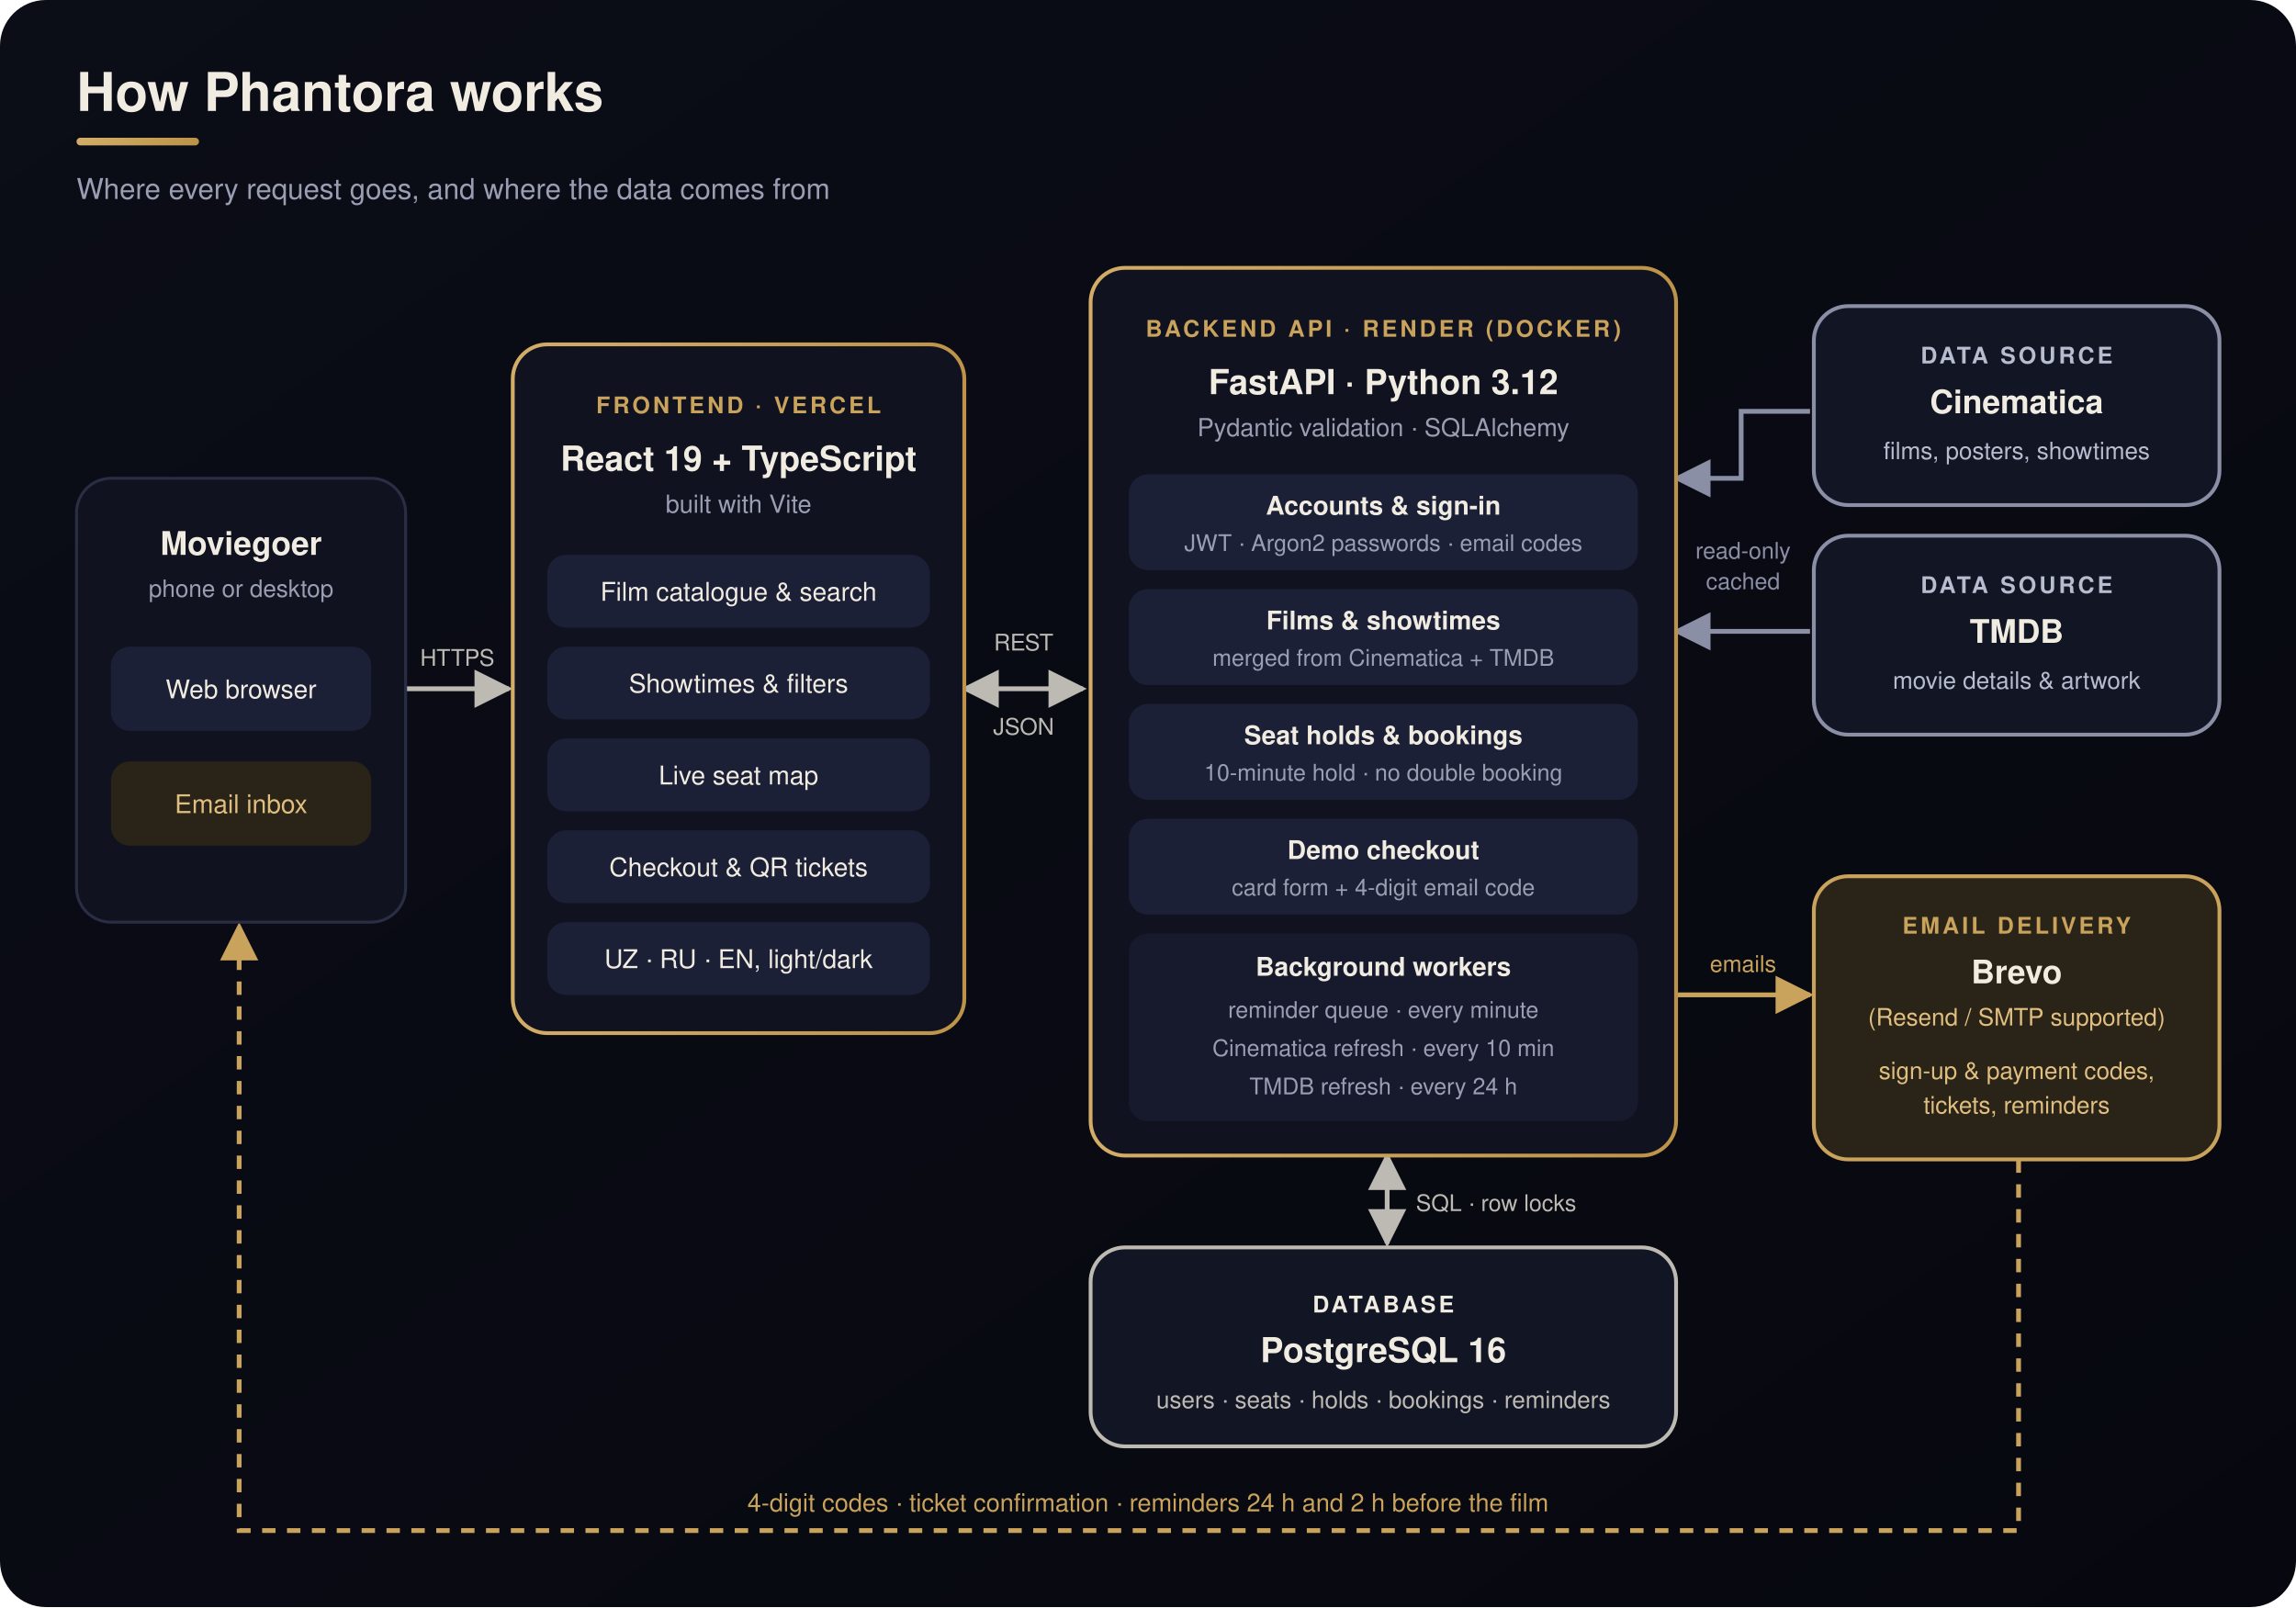
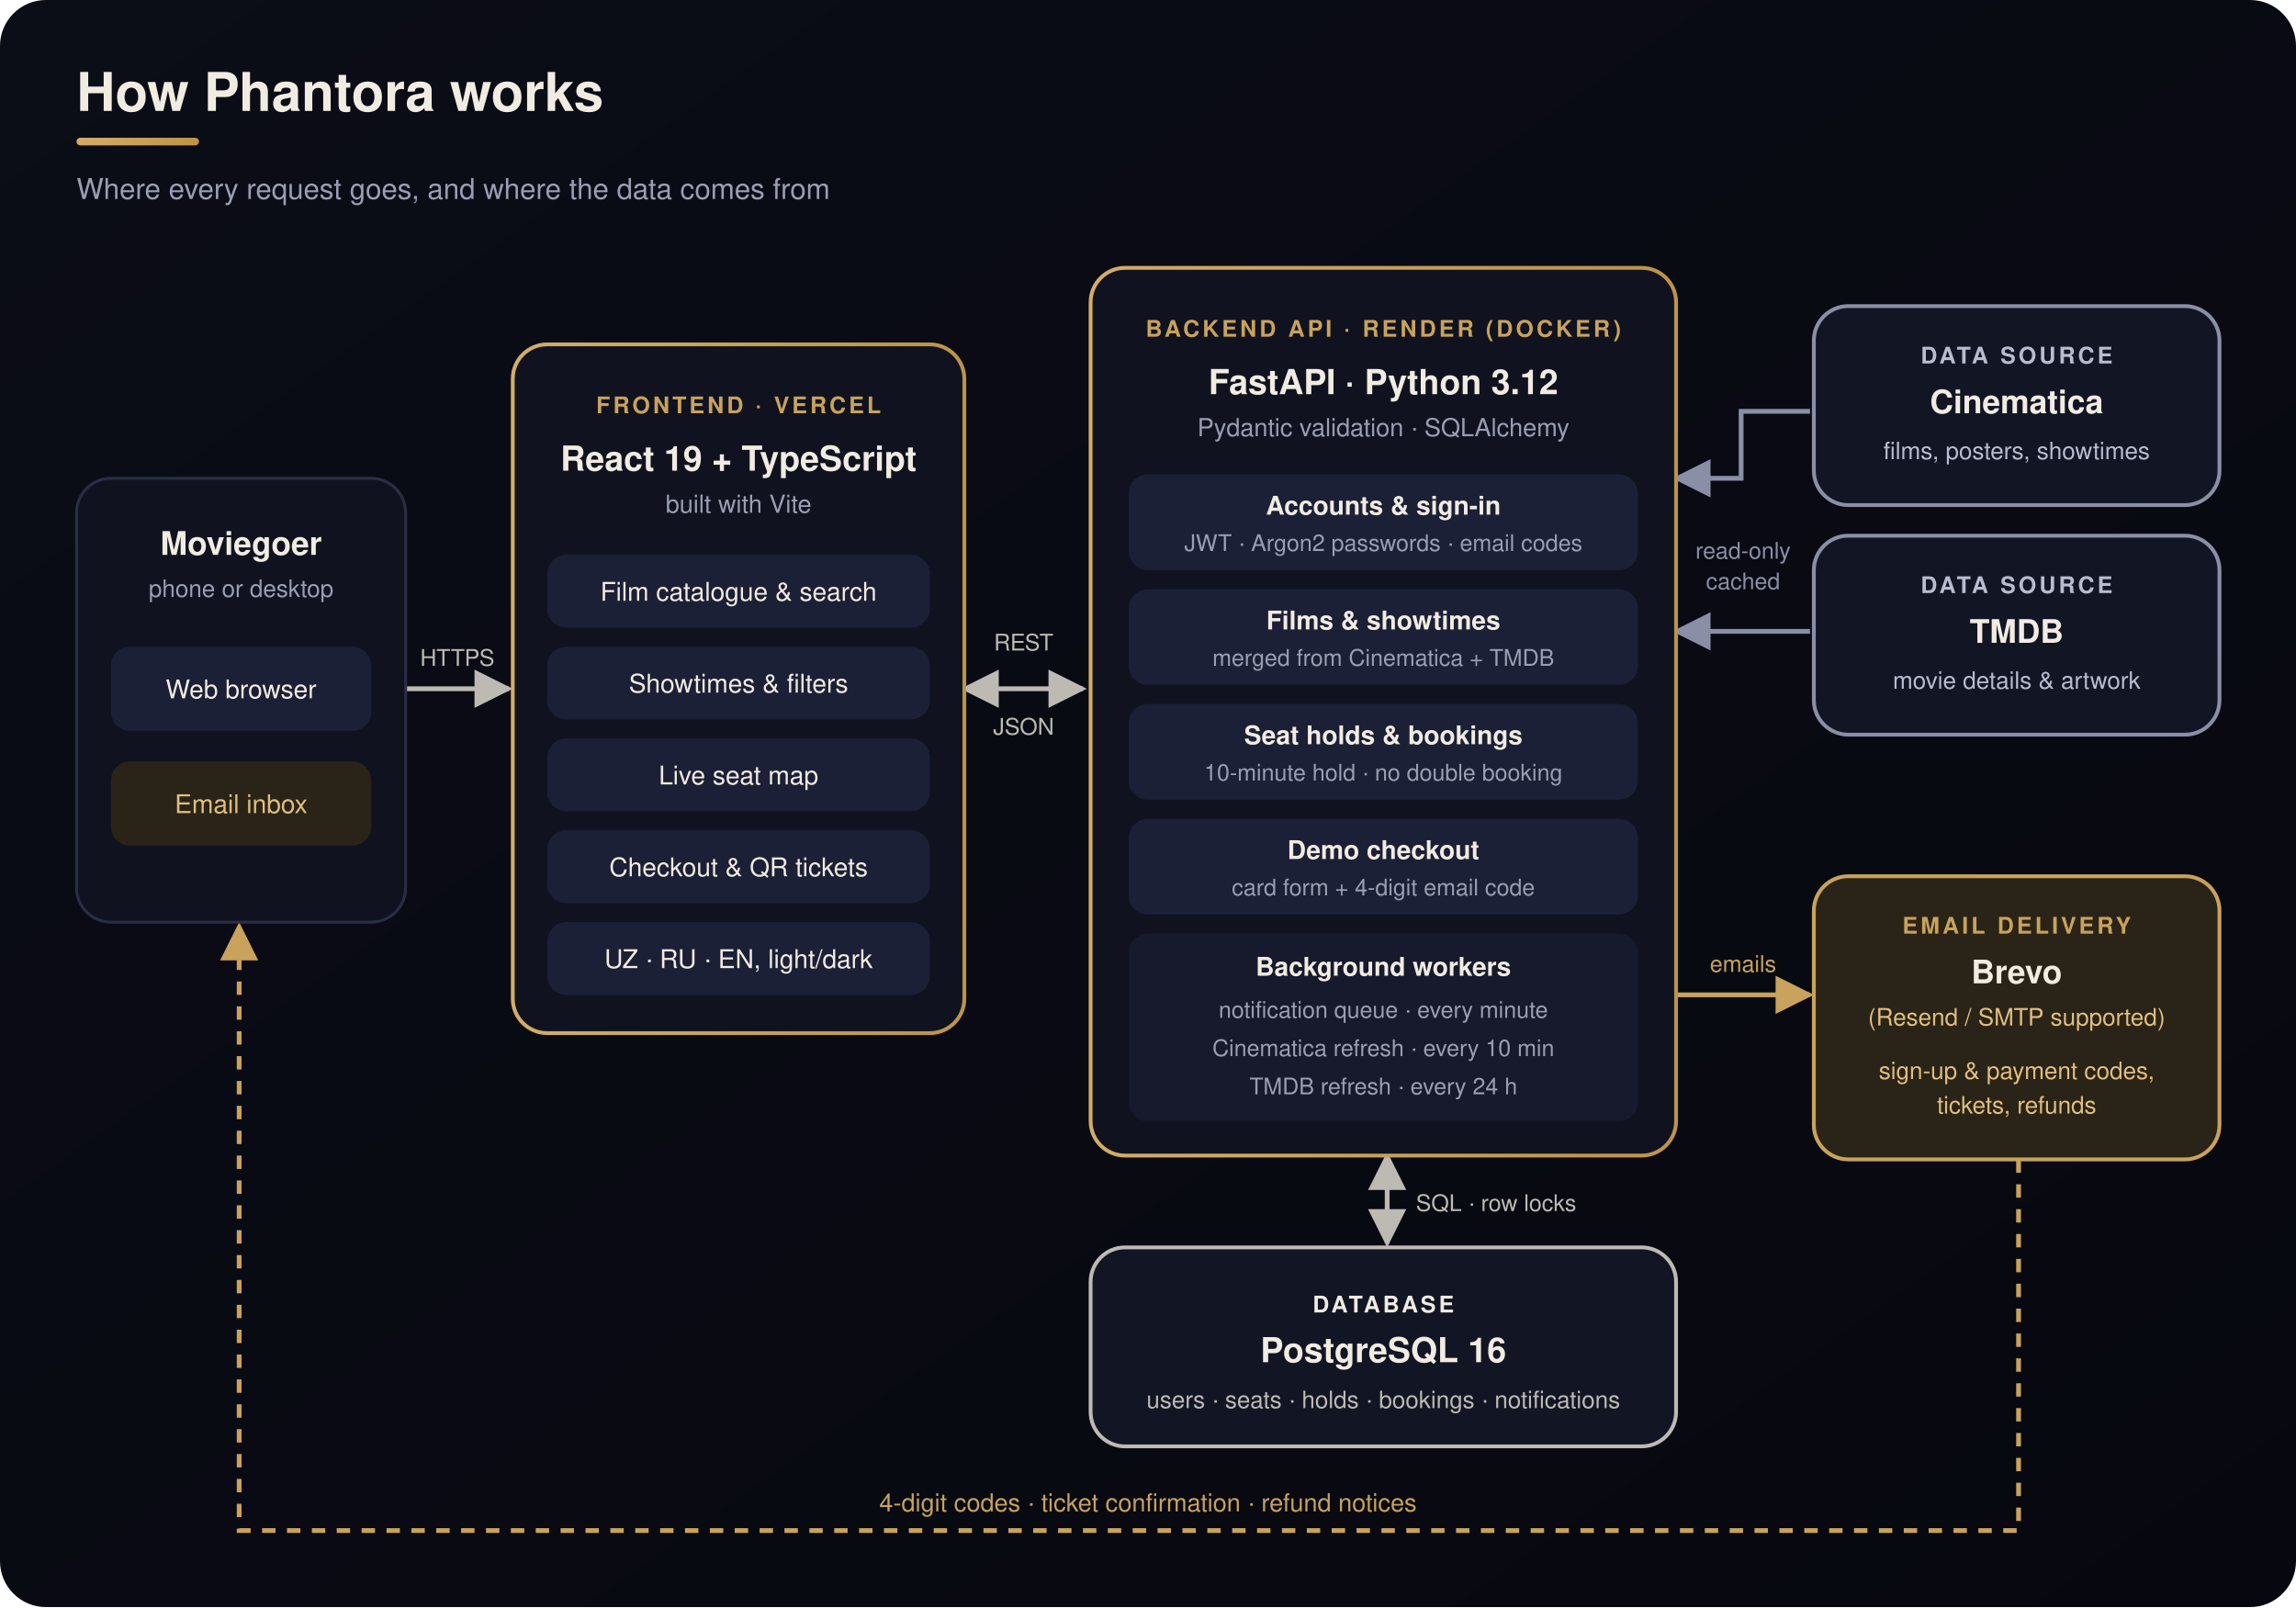
<svg xmlns="http://www.w3.org/2000/svg" width="1200" height="840" viewBox="0 0 1200 840" font-family="Segoe UI, Helvetica Neue, Helvetica, Arial, sans-serif">
  <defs>
    <linearGradient id="bg" x1="0" y1="0" x2="1" y2="1">
      <stop offset="0" stop-color="#0B0D17" />
      <stop offset="1" stop-color="#07080F" />
    </linearGradient>
    <linearGradient id="brand" x1="0" y1="0" x2="1" y2="0">
      <stop offset="0" stop-color="#D3AD68" />
      <stop offset="1" stop-color="#BC9348" />
    </linearGradient>
    <marker id="arrow" viewBox="0 0 10 10" refX="9" refY="5" markerWidth="8" markerHeight="8" orient="auto-start-reverse">
      <path d="M0,0 L10,5 L0,10 z" fill="#BDBAB4" />
    </marker>
    <marker id="arrowCyan" viewBox="0 0 10 10" refX="9" refY="5" markerWidth="8" markerHeight="8" orient="auto-start-reverse">
      <path d="M0,0 L10,5 L0,10 z" fill="#8A8FA6" />
    </marker>
    <marker id="arrowGreen" viewBox="0 0 10 10" refX="9" refY="5" markerWidth="8" markerHeight="8" orient="auto-start-reverse">
      <path d="M0,0 L10,5 L0,10 z" fill="#BDBAB4" />
    </marker>
    <marker id="arrowAmber" viewBox="0 0 10 10" refX="9" refY="5" markerWidth="8" markerHeight="8" orient="auto-start-reverse">
      <path d="M0,0 L10,5 L0,10 z" fill="#C9A25B" />
    </marker>
  </defs>
  <rect width="1200" height="840" rx="24" fill="url(#bg)" />
  <text x="40" y="58" font-size="28" font-weight="800" fill="#F1ECE2">How Phantora works</text>
  <rect x="40" y="72" width="64" height="4" rx="2" fill="url(#brand)" />
  <text x="40" y="104" font-size="15" fill="#9A9EB2">Where every request goes, and where the data comes from</text>
  <line x1="212" y1="360" x2="266" y2="360" stroke="#BDBAB4" stroke-width="2.5" marker-end="url(#arrow)" />
  <text x="239" y="348" font-size="12" fill="#BDBAB4" text-anchor="middle">HTTPS</text>
  <line x1="504" y1="360" x2="566" y2="360" stroke="#BDBAB4" stroke-width="2.5" marker-start="url(#arrow)" marker-end="url(#arrow)" />
  <text x="535" y="340" font-size="12" fill="#BDBAB4" text-anchor="middle">REST</text>
  <text x="535" y="384" font-size="12" fill="#BDBAB4" text-anchor="middle">JSON</text>
  <path d="M946,215 L910,215 L910,250 L876,250" fill="none" stroke="#8A8FA6" stroke-width="2.5" marker-end="url(#arrowCyan)" />
  <line x1="946" y1="330" x2="876" y2="330" stroke="#8A8FA6" stroke-width="2.5" marker-end="url(#arrowCyan)" />
  <text x="911" y="292" font-size="12" fill="#8A8FA6" text-anchor="middle">read-only</text>
  <text x="911" y="308" font-size="12" fill="#8A8FA6" text-anchor="middle">cached</text>
  <line x1="876" y1="520" x2="946" y2="520" stroke="#C9A25B" stroke-width="2.5" marker-end="url(#arrowAmber)" />
  <text x="911" y="508" font-size="12" fill="#C9A25B" text-anchor="middle">emails</text>
  <path d="M1055,606 L1055,800 L125,800 L125,484" fill="none" stroke="#C9A25B" stroke-width="2.5" stroke-dasharray="7 6" marker-end="url(#arrowAmber)" />
-   <text x="600" y="790" font-size="13" fill="#C9A25B" text-anchor="middle">4-digit codes · ticket confirmation · reminders 24 h and 2 h before the film</text>
+   <text x="600" y="790" font-size="13" fill="#C9A25B" text-anchor="middle">4-digit codes · ticket confirmation · refund notices</text>
  <line x1="725" y1="604" x2="725" y2="650" stroke="#BDBAB4" stroke-width="2.5" marker-start="url(#arrowGreen)" marker-end="url(#arrowGreen)" />
  <text x="740" y="633" font-size="12" fill="#BDBAB4">SQL · row locks</text>
  <rect x="40" y="250" width="172" height="232" rx="18" fill="#10131F" stroke="#2A2E45" stroke-width="1.5" />
  <text x="126" y="290" font-size="17" font-weight="700" fill="#F1ECE2" text-anchor="middle">Moviegoer</text>
  <text x="126" y="312" font-size="12.5" fill="#9A9EB2" text-anchor="middle">phone or desktop</text>
  <rect x="58" y="338" width="136" height="44" rx="10" fill="#1C2036" />
  <text x="126" y="365" font-size="13.5" fill="#F1ECE2" text-anchor="middle">Web browser</text>
  <rect x="58" y="398" width="136" height="44" rx="10" fill="#2A2418" />
  <text x="126" y="425" font-size="13.5" fill="#E0BE7F" text-anchor="middle">Email inbox</text>
  <rect x="268" y="180" width="236" height="360" rx="18" fill="#10131F" stroke="url(#brand)" stroke-width="2" />
  <text x="386" y="216" font-size="12" font-weight="700" letter-spacing="1.5" fill="#C9A25B" text-anchor="middle">FRONTEND · VERCEL</text>
  <text x="386" y="246" font-size="18" font-weight="700" fill="#F1ECE2" text-anchor="middle">React 19 + TypeScript</text>
  <text x="386" y="268" font-size="13" fill="#9A9EB2" text-anchor="middle">built with Vite</text>
  <g font-size="13.5" fill="#F1ECE2">
    <rect x="286" y="290" width="200" height="38" rx="10" fill="#1C2036" />
    <text x="386" y="314" text-anchor="middle">Film catalogue &amp; search</text>
    <rect x="286" y="338" width="200" height="38" rx="10" fill="#1C2036" />
    <text x="386" y="362" text-anchor="middle">Showtimes &amp; filters</text>
    <rect x="286" y="386" width="200" height="38" rx="10" fill="#1C2036" />
    <text x="386" y="410" text-anchor="middle">Live seat map</text>
    <rect x="286" y="434" width="200" height="38" rx="10" fill="#1C2036" />
    <text x="386" y="458" text-anchor="middle">Checkout &amp; QR tickets</text>
    <rect x="286" y="482" width="200" height="38" rx="10" fill="#1C2036" />
    <text x="386" y="506" text-anchor="middle">UZ · RU · EN, light/dark</text>
  </g>
  <rect x="570" y="140" width="306" height="464" rx="18" fill="#10131F" stroke="url(#brand)" stroke-width="2" />
  <text x="723" y="176" font-size="12" font-weight="700" letter-spacing="1.5" fill="#C9A25B" text-anchor="middle">BACKEND API · RENDER (DOCKER)</text>
  <text x="723" y="206" font-size="18" font-weight="700" fill="#F1ECE2" text-anchor="middle">FastAPI · Python 3.12</text>
  <text x="723" y="228" font-size="13" fill="#9A9EB2" text-anchor="middle">Pydantic validation · SQLAlchemy</text>
  <g font-size="13.5" fill="#F1ECE2">
    <rect x="590" y="248" width="266" height="50" rx="10" fill="#1C2036" />
    <text x="723" y="269" text-anchor="middle" font-weight="600">Accounts &amp; sign-in</text>
    <text x="723" y="288" text-anchor="middle" font-size="12" fill="#9A9EB2">JWT · Argon2 passwords · email codes</text>
    <rect x="590" y="308" width="266" height="50" rx="10" fill="#1C2036" />
    <text x="723" y="329" text-anchor="middle" font-weight="600">Films &amp; showtimes</text>
    <text x="723" y="348" text-anchor="middle" font-size="12" fill="#9A9EB2">merged from Cinematica + TMDB</text>
    <rect x="590" y="368" width="266" height="50" rx="10" fill="#1C2036" />
    <text x="723" y="389" text-anchor="middle" font-weight="600">Seat holds &amp; bookings</text>
    <text x="723" y="408" text-anchor="middle" font-size="12" fill="#9A9EB2">10-minute hold · no double booking</text>
    <rect x="590" y="428" width="266" height="50" rx="10" fill="#1C2036" />
    <text x="723" y="449" text-anchor="middle" font-weight="600">Demo checkout</text>
    <text x="723" y="468" text-anchor="middle" font-size="12" fill="#9A9EB2">card form + 4-digit email code</text>
    <rect x="590" y="488" width="266" height="98" rx="10" fill="#171A2C" />
    <text x="723" y="510" text-anchor="middle" font-weight="600">Background workers</text>
-     <text x="723" y="532" text-anchor="middle" font-size="12" fill="#9A9EB2">reminder queue · every minute</text>
+     <text x="723" y="532" text-anchor="middle" font-size="12" fill="#9A9EB2">notification queue · every minute</text>
    <text x="723" y="552" text-anchor="middle" font-size="12" fill="#9A9EB2">Cinematica refresh · every 10 min</text>
    <text x="723" y="572" text-anchor="middle" font-size="12" fill="#9A9EB2">TMDB refresh · every 24 h</text>
  </g>
  <rect x="570" y="652" width="306" height="104" rx="18" fill="#121524" stroke="#BDBAB4" stroke-width="2" />
  <text x="723" y="686" font-size="12" font-weight="700" letter-spacing="1.5" fill="#F1ECE2" text-anchor="middle">DATABASE</text>
  <text x="723" y="712" font-size="18" font-weight="700" fill="#F1ECE2" text-anchor="middle">PostgreSQL 16</text>
-   <text x="723" y="736" font-size="12.5" fill="#BDBAB4" text-anchor="middle">users · seats · holds · bookings · reminders</text>
+   <text x="723" y="736" font-size="12.5" fill="#BDBAB4" text-anchor="middle">users · seats · holds · bookings · notifications</text>
  <rect x="948" y="160" width="212" height="104" rx="18" fill="#121524" stroke="#8A8FA6" stroke-width="2" />
  <text x="1054" y="190" font-size="12" font-weight="700" letter-spacing="1.5" fill="#B7BCCF" text-anchor="middle">DATA SOURCE</text>
  <text x="1054" y="216" font-size="17" font-weight="700" fill="#F1ECE2" text-anchor="middle">Cinematica</text>
  <text x="1054" y="240" font-size="12.5" fill="#B7BCCF" text-anchor="middle">films, posters, showtimes</text>
  <rect x="948" y="280" width="212" height="104" rx="18" fill="#121524" stroke="#8A8FA6" stroke-width="2" />
  <text x="1054" y="310" font-size="12" font-weight="700" letter-spacing="1.5" fill="#B7BCCF" text-anchor="middle">DATA SOURCE</text>
  <text x="1054" y="336" font-size="17" font-weight="700" fill="#F1ECE2" text-anchor="middle">TMDB</text>
  <text x="1054" y="360" font-size="12.5" fill="#B7BCCF" text-anchor="middle">movie details &amp; artwork</text>
  <rect x="948" y="458" width="212" height="148" rx="18" fill="#2A2418" stroke="#C9A25B" stroke-width="2" />
  <text x="1054" y="488" font-size="12" font-weight="700" letter-spacing="1.5" fill="#C9A25B" text-anchor="middle">EMAIL DELIVERY</text>
  <text x="1054" y="514" font-size="17" font-weight="700" fill="#F1ECE2" text-anchor="middle">Brevo</text>
  <text x="1054" y="536" font-size="12.5" fill="#E0BE7F" text-anchor="middle">(Resend / SMTP supported)</text>
  <text x="1054" y="564" font-size="12.5" fill="#E0BE7F" text-anchor="middle">sign-up &amp; payment codes,</text>
-   <text x="1054" y="582" font-size="12.5" fill="#E0BE7F" text-anchor="middle">tickets, reminders</text>
+   <text x="1054" y="582" font-size="12.5" fill="#E0BE7F" text-anchor="middle">tickets, refunds</text>
</svg>
